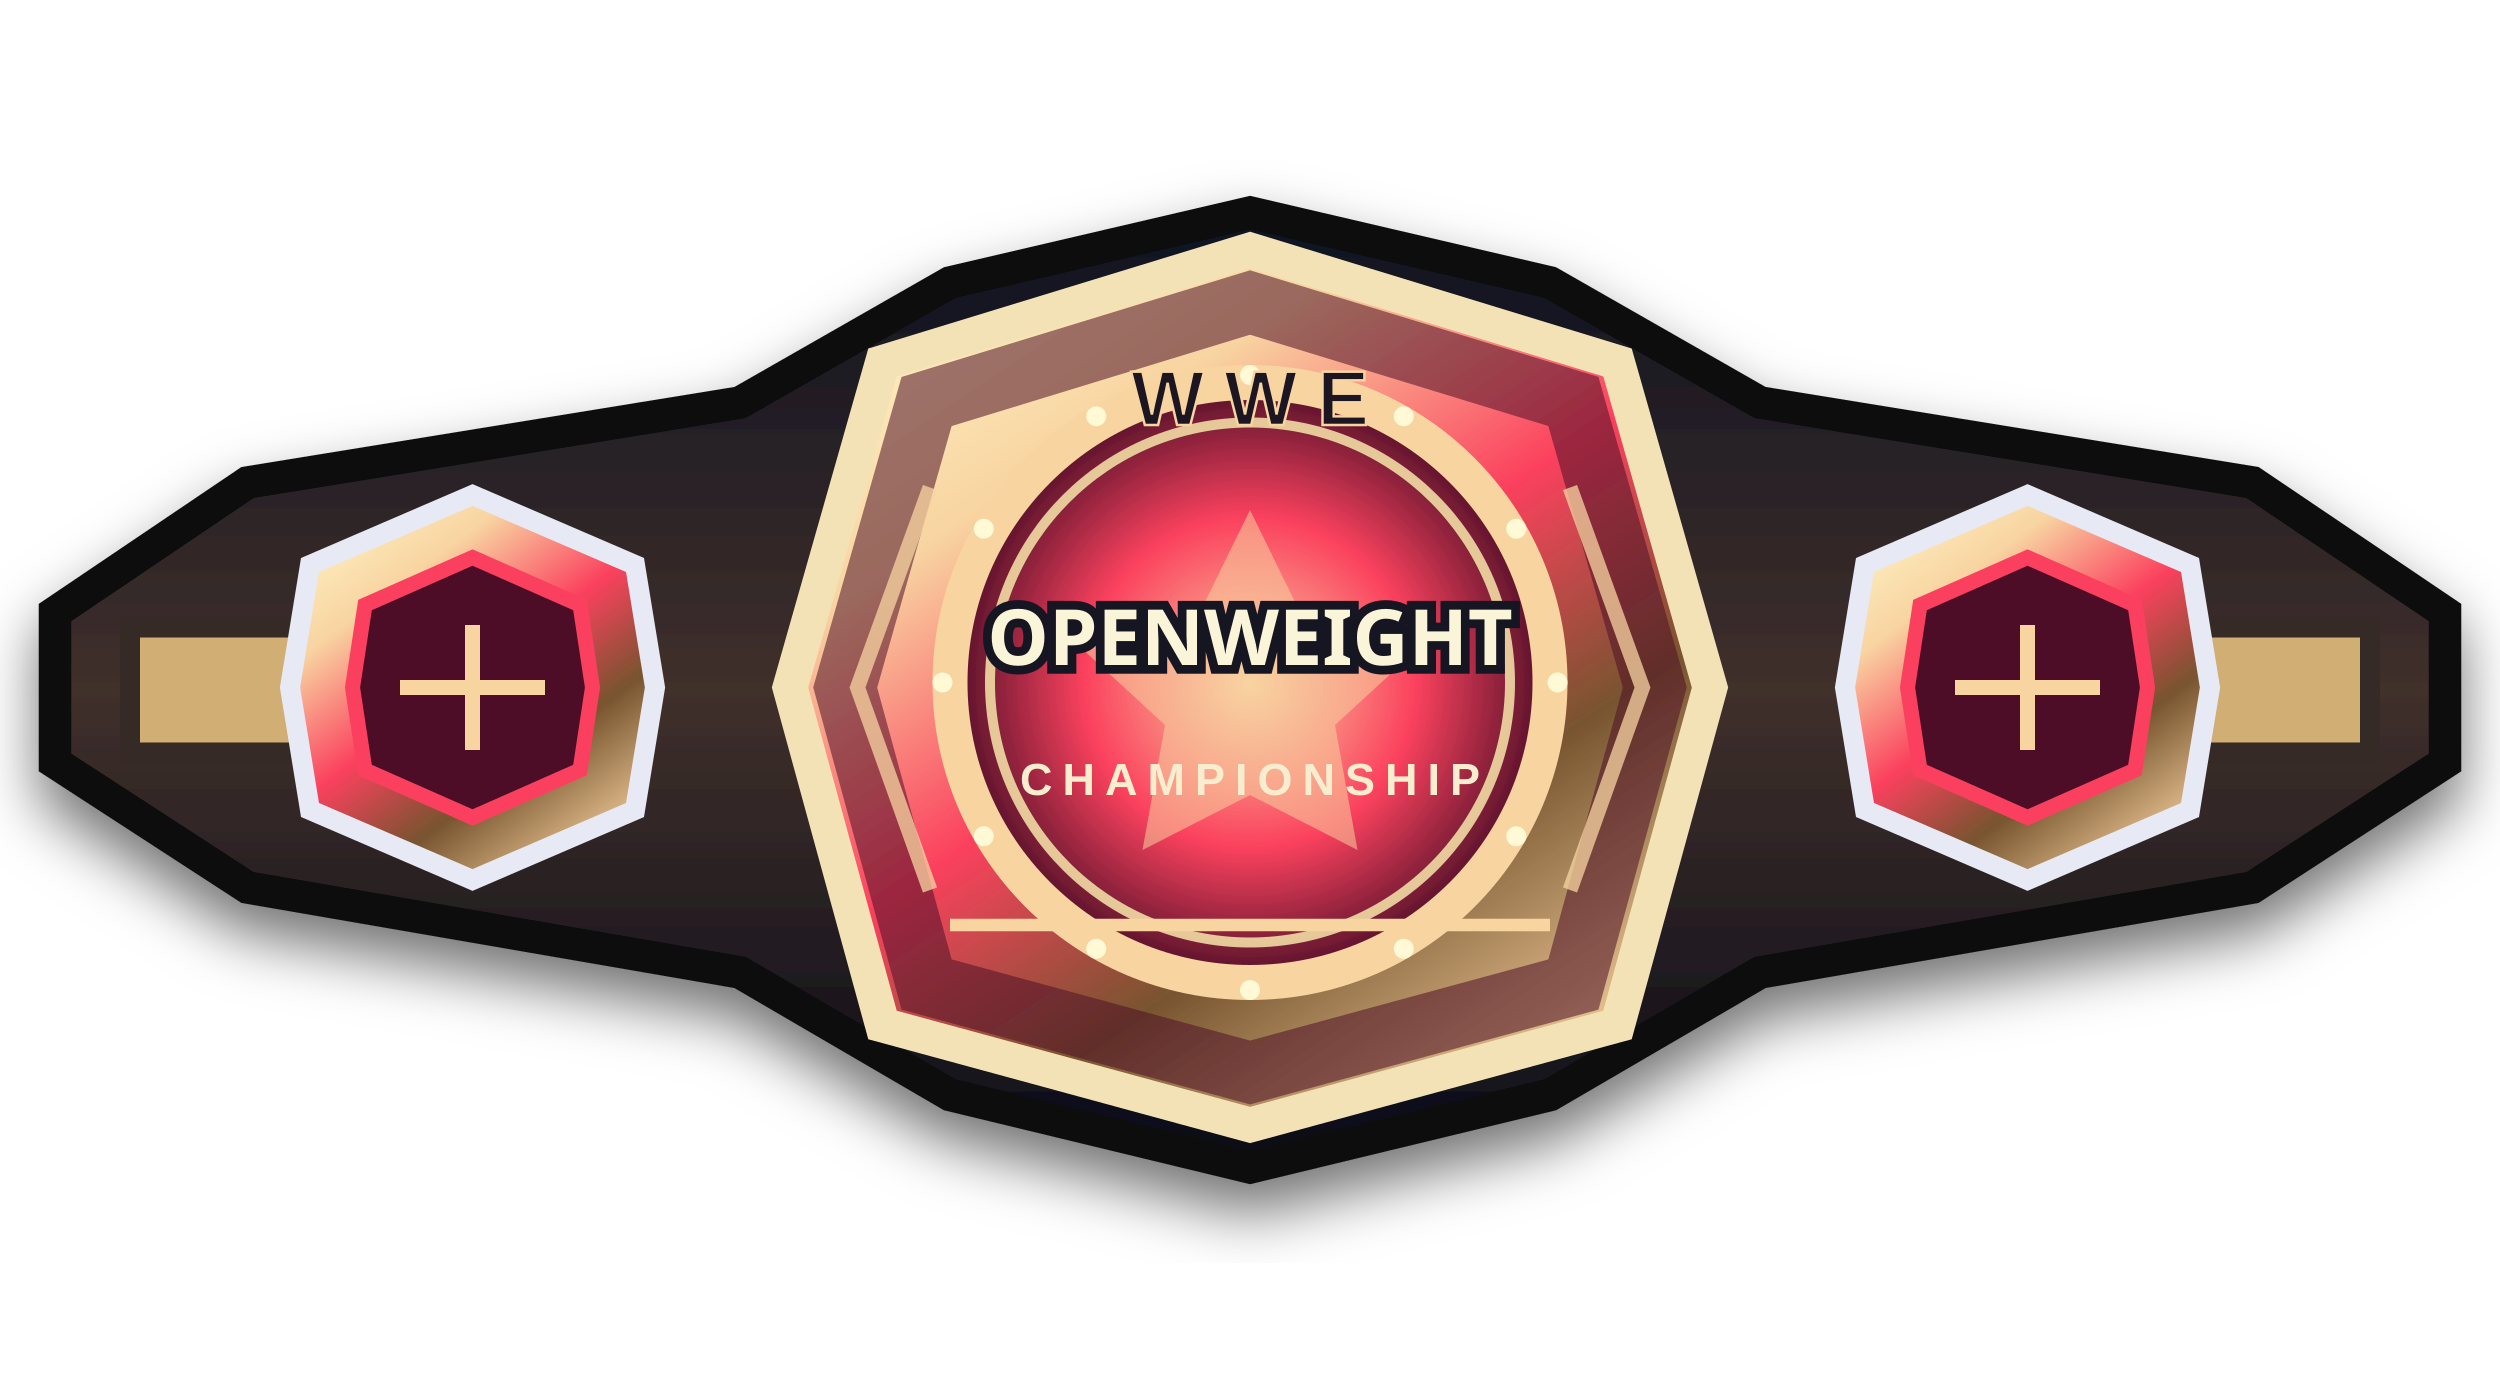
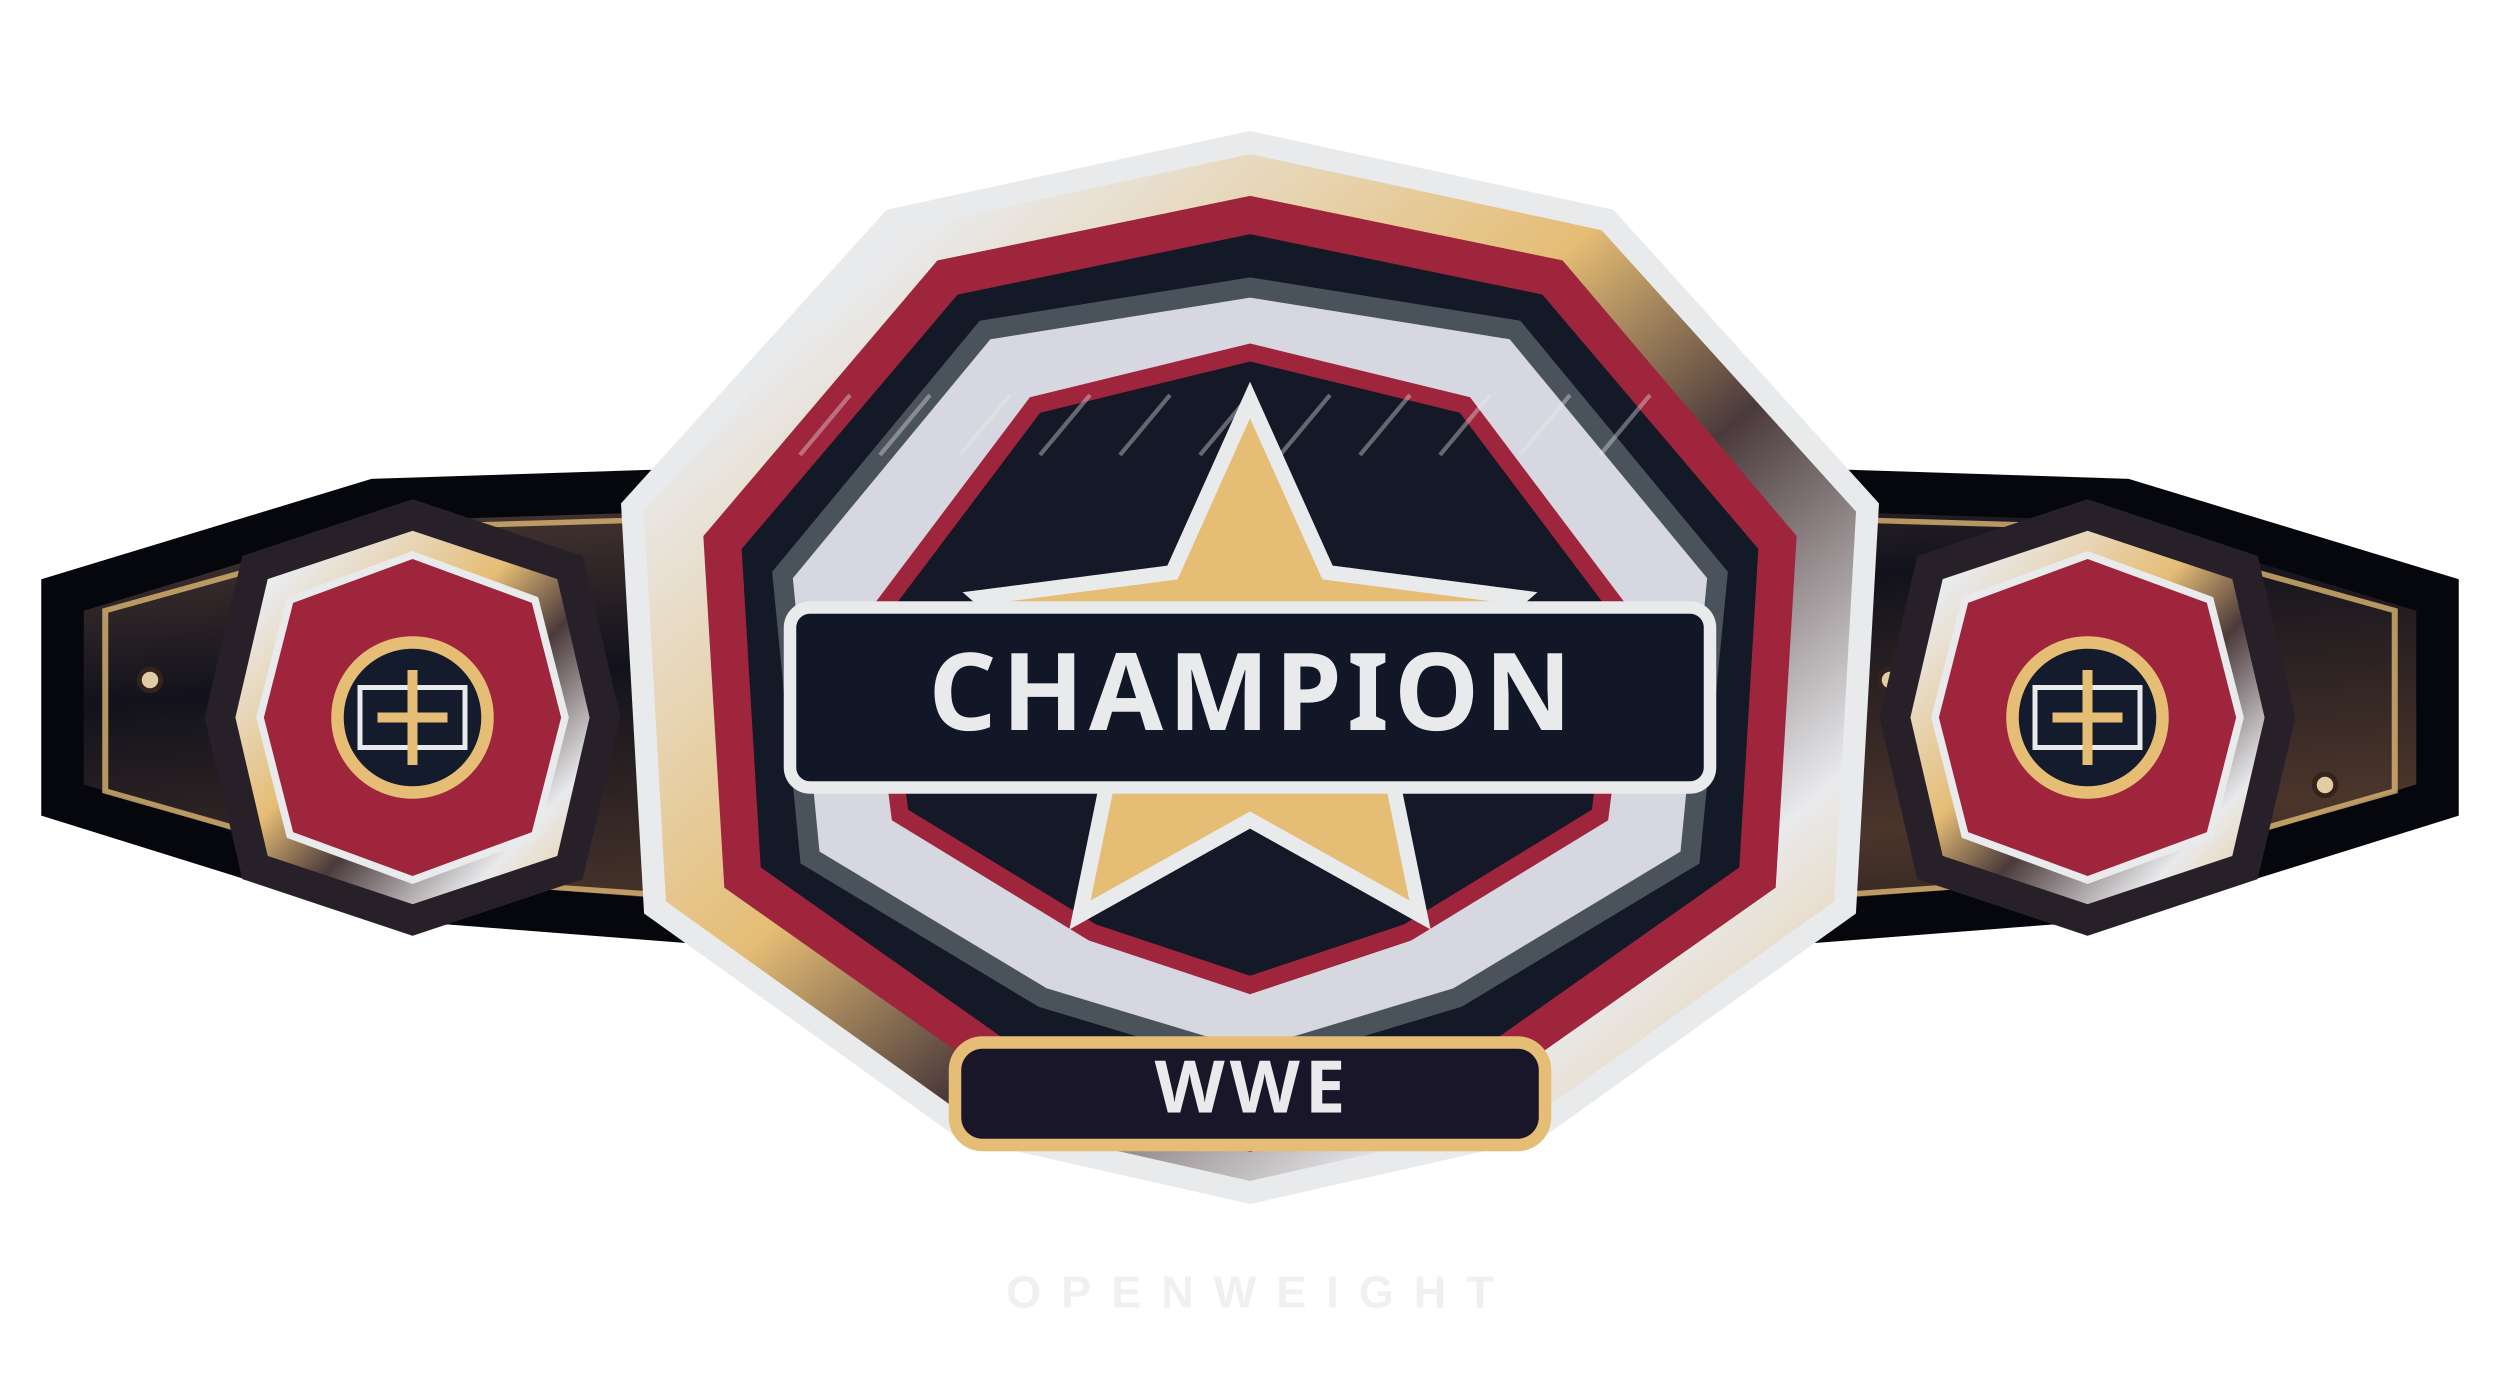
- <svg xmlns="http://www.w3.org/2000/svg" viewBox="0 0 1000 550" width="1000" height="550" role="img" aria-label="WWE OPENWEIGHT championship belt art">
+ <svg xmlns="http://www.w3.org/2000/svg" width="1000" height="550" viewBox="0 0 1000 550" role="img" aria-label="WWE DIVISION CHAMPIONSHIP illustration">
  <defs>
-     <linearGradient id="leather" x1="0" y1="0" x2="0" y2="1">
-       <stop stop-color="#0d1220" />
-       <stop offset=".5" stop-color="#40302b" />
-       <stop offset="1" stop-color="#090c18" />
+     <linearGradient id="leather" x1="0" x2=".2" y1="0" y2="1">
+       <stop stop-color="#151323" />
+       <stop offset=".25" stop-color="#4b3832" />
+       <stop offset=".46" stop-color="#12121c" />
+       <stop offset=".75" stop-color="#4b352b" />
+       <stop offset="1" stop-color="#111017" />
    </linearGradient>
-     <linearGradient id="gold" x1=".1" y1="0" x2=".8" y2="1">
-       <stop stop-color="#fff7c9" />
-       <stop offset=".25" stop-color="#f8d4a1" />
-       <stop offset=".5" stop-color="#fb415e" />
-       <stop offset=".72" stop-color="#78542f" />
-       <stop offset="1" stop-color="#f8d4a1" />
+     <linearGradient id="metal" x1="0" x2="1" y1="0" y2="1">
+       <stop stop-color="#fbf5df" />
+       <stop offset=".16" stop-color="#e9eaec" />
+       <stop offset=".43" stop-color="#e5bd75" />
+       <stop offset=".58" stop-color="#4b3a3b" />
+       <stop offset=".79" stop-color="#e9eaec" />
+       <stop offset="1" stop-color="#e5bd75" />
    </linearGradient>
-     <radialGradient id="face">
-       <stop stop-color="#f8d4a1" />
-       <stop offset=".55" stop-color="#fb415e" />
-       <stop offset="1" stop-color="#4e1027" />
+     <radialGradient id="plate">
+       <stop stop-color="#e9eaec" />
+       <stop offset=".4" stop-color="#e5bd75" />
+       <stop offset=".78" stop-color="#9f253c" />
+       <stop offset="1" stop-color="#252436" />
    </radialGradient>
-     <filter id="shadow">
-       <feDropShadow dx="0" dy="12" stdDeviation="12" flood-opacity=".55" />
-     </filter>
  </defs>
-   <g filter="url(#shadow)">
-     <path d="M22 245 99 193 296 161 380 113 500 85 620 113 704 161 901 193 978 245 978 305 901 355 704 389 620 438 500 467 380 438 296 389 99 355 22 305Z" fill="url(#leather)" stroke="#07090c" stroke-width="13" />
-     <path d="M52 251h92v50H52zM856 251h92v50h-92z" fill="#d1ae73" stroke="#342b25" stroke-width="8" />
-     <g transform="translate(189 275)">
-       <path d="M0-77L65 -49 73 0 65 49 0 77 -65 49 -73 0 -65 -49Z" fill="url(#gold)" stroke="#e7e9f4" stroke-width="8" />
-       <path d="M0 -52L43 -33 48 0 43 33 0 52 -43 33 -48 0 -43 -33Z" fill="#4e1027" stroke="#fb415e" stroke-width="6" />
-       <path d="M-29 0H29M0-25V25" stroke="#f8d4a1" stroke-width="6" />
-     </g>
-     <g transform="translate(811 275)">
-       <path d="M0-77L65 -49 73 0 65 49 0 77 -65 49 -73 0 -65 -49Z" fill="url(#gold)" stroke="#e7e9f4" stroke-width="8" />
-       <path d="M0 -52L43 -33 48 0 43 33 0 52 -43 33 -48 0 -43 -33Z" fill="#4e1027" stroke="#fb415e" stroke-width="6" />
-       <path d="M-29 0H29M0-25V25" stroke="#f8d4a1" stroke-width="6" />
-     </g>
-     <path d="M500 100L647 145 684 275 647 410 500 450 353 410 316 275 353 145Z" fill="url(#gold)" stroke="#f4e2b7" stroke-width="14" />
-     <path d="M500 100L647 145 684 275 647 410 500 450 353 410 316 275 353 145Z" fill="none" stroke="#4e1027" stroke-width="28" opacity=".55" transform="translate(500 275) scale(.88) translate(-500 -275)" />
-     <circle cx="500" cy="273" r="120" fill="url(#face)" stroke="#f8d4a1" stroke-width="14" />
-     <circle cx="500" cy="273" r="104" fill="none" stroke="#fff3b2" stroke-width="4" opacity=".8" />
-     <circle cx="623.0" cy="273.0" r="4" fill="#fff9d6" />
-     <circle cx="606.5" cy="334.5" r="4" fill="#fff9d6" />
-     <circle cx="561.5" cy="379.5" r="4" fill="#fff9d6" />
-     <circle cx="500.0" cy="396.0" r="4" fill="#fff9d6" />
-     <circle cx="438.5" cy="379.5" r="4" fill="#fff9d6" />
-     <circle cx="393.5" cy="334.5" r="4" fill="#fff9d6" />
-     <circle cx="377.0" cy="273.0" r="4" fill="#fff9d6" />
-     <circle cx="393.5" cy="211.5" r="4" fill="#fff9d6" />
-     <circle cx="438.5" cy="166.5" r="4" fill="#fff9d6" />
-     <circle cx="500.0" cy="150.0" r="4" fill="#fff9d6" />
-     <circle cx="561.5" cy="166.5" r="4" fill="#fff9d6" />
-     <circle cx="606.5" cy="211.5" r="4" fill="#fff9d6" />
-     <path d="M500 204l22 45 49 7 -37 34 9 50 -43 -22 -43 22 9 -50 -37 -34 49 -7Z" fill="#f8d4a1" opacity="0.53" />
-     <text x="500" y="170" text-anchor="middle" font-family="Arial,sans-serif" font-size="31" font-weight="900" letter-spacing="8" fill="#1c1820" stroke="#f8d4a1" stroke-width="1">WWE</text>
-     <text x="500" y="266" text-anchor="middle" textLength="232" lengthAdjust="spacingAndGlyphs" font-family="Impact,'Arial Black',sans-serif" font-size="31" font-weight="1000" fill="#faf5d8" stroke="#191622" stroke-width="7" paint-order="stroke">OPENWEIGHT</text>
-     <text x="500" y="318" text-anchor="middle" font-family="Arial,sans-serif" font-size="18" font-weight="900" letter-spacing="4" fill="#f8edcf">CHAMPIONSHIP</text>
-     <path d="M380 370h240" stroke="#f8d4a1" stroke-width="5" />
-     <path d="M372 195l-29 80 29 81M628 195l29 80 -29 81" fill="none" stroke="#f8d4a1" stroke-width="6" opacity=".75" />
+   <path d="M25 238 150 200 304 195 391 133 500 118 609 133 696 195 850 200 975 238 975 320 850 359 696 371 609 449 500 460 391 449 304 371 150 359 25 320Z" fill="url(#leather)" stroke="#05070d" stroke-width="17" />
+   <path d="M25 238 150 200 304 195 391 133 500 118 609 133 696 195 850 200 975 238 975 320 850 359 696 371 609 449 500 460 391 449 304 371 150 359 25 320Z" fill="none" stroke="#e5bd75" stroke-width="2.5" opacity=".76" transform="translate(500 290) scale(.964 .88) translate(-500 -290)" />
+   <circle cx="60" cy="272" r="4.3" fill="#e2cca3" stroke="#33231a" stroke-width="2" />
+   <circle cx="118" cy="314" r="4.3" fill="#e2cca3" stroke="#33231a" stroke-width="2" />
+   <circle cx="176" cy="272" r="4.3" fill="#e2cca3" stroke="#33231a" stroke-width="2" />
+   <circle cx="234" cy="314" r="4.3" fill="#e2cca3" stroke="#33231a" stroke-width="2" />
+   <circle cx="292" cy="272" r="4.3" fill="#e2cca3" stroke="#33231a" stroke-width="2" />
+   <circle cx="350" cy="314" r="4.3" fill="#e2cca3" stroke="#33231a" stroke-width="2" />
+   <circle cx="408" cy="272" r="4.3" fill="#e2cca3" stroke="#33231a" stroke-width="2" />
+   <circle cx="466" cy="314" r="4.3" fill="#e2cca3" stroke="#33231a" stroke-width="2" />
+   <circle cx="524" cy="272" r="4.3" fill="#e2cca3" stroke="#33231a" stroke-width="2" />
+   <circle cx="582" cy="314" r="4.3" fill="#e2cca3" stroke="#33231a" stroke-width="2" />
+   <circle cx="640" cy="272" r="4.3" fill="#e2cca3" stroke="#33231a" stroke-width="2" />
+   <circle cx="698" cy="314" r="4.3" fill="#e2cca3" stroke="#33231a" stroke-width="2" />
+   <circle cx="756" cy="272" r="4.3" fill="#e2cca3" stroke="#33231a" stroke-width="2" />
+   <circle cx="814" cy="314" r="4.3" fill="#e2cca3" stroke="#33231a" stroke-width="2" />
+   <circle cx="872" cy="272" r="4.3" fill="#e2cca3" stroke="#33231a" stroke-width="2" />
+   <circle cx="930" cy="314" r="4.3" fill="#e2cca3" stroke="#33231a" stroke-width="2" />
+   <g transform="translate(165 287)">
+     <path d="M0 -81 63 -60 77 0 63 60 0 81 -63 60 -77 0 -63 -60Z" fill="url(#metal)" stroke="#272028" stroke-width="12" />
+     <path d="M0 -65 49 -47 61 0 49 47 0 65 -49 47 -61 0 -49 -47Z" fill="#9f253c" stroke="#e9eaec" stroke-width="3" />
+     <circle r="30" fill="#141b2c" stroke="#e5bd75" stroke-width="5" />
+     <path d="M-21 -12H21V12H-21Z" fill="none" stroke="#e9eaec" stroke-width="2" />
+     <path d="M0 -19V19M-14 0H14" stroke="#e5bd75" stroke-width="4" />
  </g>
+   <g transform="translate(835 287)">
+     <path d="M0 -81 63 -60 77 0 63 60 0 81 -63 60 -77 0 -63 -60Z" fill="url(#metal)" stroke="#272028" stroke-width="12" />
+     <path d="M0 -65 49 -47 61 0 49 47 0 65 -49 47 -61 0 -49 -47Z" fill="#9f253c" stroke="#e9eaec" stroke-width="3" />
+     <circle r="30" fill="#141b2c" stroke="#e5bd75" stroke-width="5" />
+     <path d="M-21 -12H21V12H-21Z" fill="none" stroke="#e9eaec" stroke-width="2" />
+     <path d="M0 -19V19M-14 0H14" stroke="#e5bd75" stroke-width="4" />
+   </g>
+   <path d="M500 57 643 88 747 203 738 363 615 451 500 477 385 451 262 363 253 203 357 88Z" fill="url(#metal)" stroke="#e9eaec" stroke-width="9" />
+   <path d="M500 86 621 111 711 217 703 351 598 425 500 453 402 425 297 351 289 217 379 111Z" fill="#141928" stroke="#9f253c" stroke-width="15" />
+   <path d="M500 115 606 132 687 230 676 343 583 399 500 424 417 399 324 343 313 230 394 132Z" fill="#d6d7e0" stroke="#4a525c" stroke-width="8" />
+   <path d="M500 141 586 162 650 247 640 326 563 373 500 394 437 373 360 326 350 247 414 162Z" fill="#141827" stroke="#9f253c" stroke-width="7" />
+   <path d="M500 160l31 69 77 10 -56 49 16 78 -68 -38 -68 38 16 -78 -56 -49 77 -10Z" fill="#e5bd75" stroke="#e9eaec" stroke-width="6" />
+   <path d="M345 280h310" stroke="#e9eaec" stroke-width="7" />
+   <rect x="316" y="243" width="368" height="72" rx="8" fill="#111726" stroke="#e9eaec" stroke-width="5" />
+   <text x="500" y="292" text-anchor="middle" font-family="Impact,'Arial Black',sans-serif" font-size="43" font-weight="1000" textLength="295" lengthAdjust="spacingAndGlyphs" letter-spacing="2" fill="#e9eaec">CHAMPION</text>
+   <path d="M340 158l-20 24" stroke="#e9eaec" stroke-width="1.7" opacity=".38" />
+   <path d="M372 158l-20 24" stroke="#e9eaec" stroke-width="1.7" opacity=".38" />
+   <path d="M404 158l-20 24" stroke="#e9eaec" stroke-width="1.7" opacity=".38" />
+   <path d="M436 158l-20 24" stroke="#e9eaec" stroke-width="1.7" opacity=".38" />
+   <path d="M468 158l-20 24" stroke="#e9eaec" stroke-width="1.7" opacity=".38" />
+   <path d="M500 158l-20 24" stroke="#e9eaec" stroke-width="1.7" opacity=".38" />
+   <path d="M532 158l-20 24" stroke="#e9eaec" stroke-width="1.7" opacity=".38" />
+   <path d="M564 158l-20 24" stroke="#e9eaec" stroke-width="1.7" opacity=".38" />
+   <path d="M596 158l-20 24" stroke="#e9eaec" stroke-width="1.7" opacity=".38" />
+   <path d="M628 158l-20 24" stroke="#e9eaec" stroke-width="1.7" opacity=".38" />
+   <path d="M660 158l-20 24" stroke="#e9eaec" stroke-width="1.7" opacity=".38" />
+   <rect x="382" y="417" width="236" height="41" rx="11" fill="#181628" stroke="#e5bd75" stroke-width="5" />
+   <text x="500" y="445" text-anchor="middle" font-family="Impact,'Arial Black',sans-serif" font-size="29" textLength="190" lengthAdjust="spacingAndGlyphs" font-weight="1000" letter-spacing="2" fill="#e9eaec">WWE</text>
+   <text x="500" y="523" text-anchor="middle" fill="#e9eaec" opacity=".73" font-family="Arial,sans-serif" font-size="18" letter-spacing="8" font-weight="900">OPENWEIGHT</text>
</svg>
